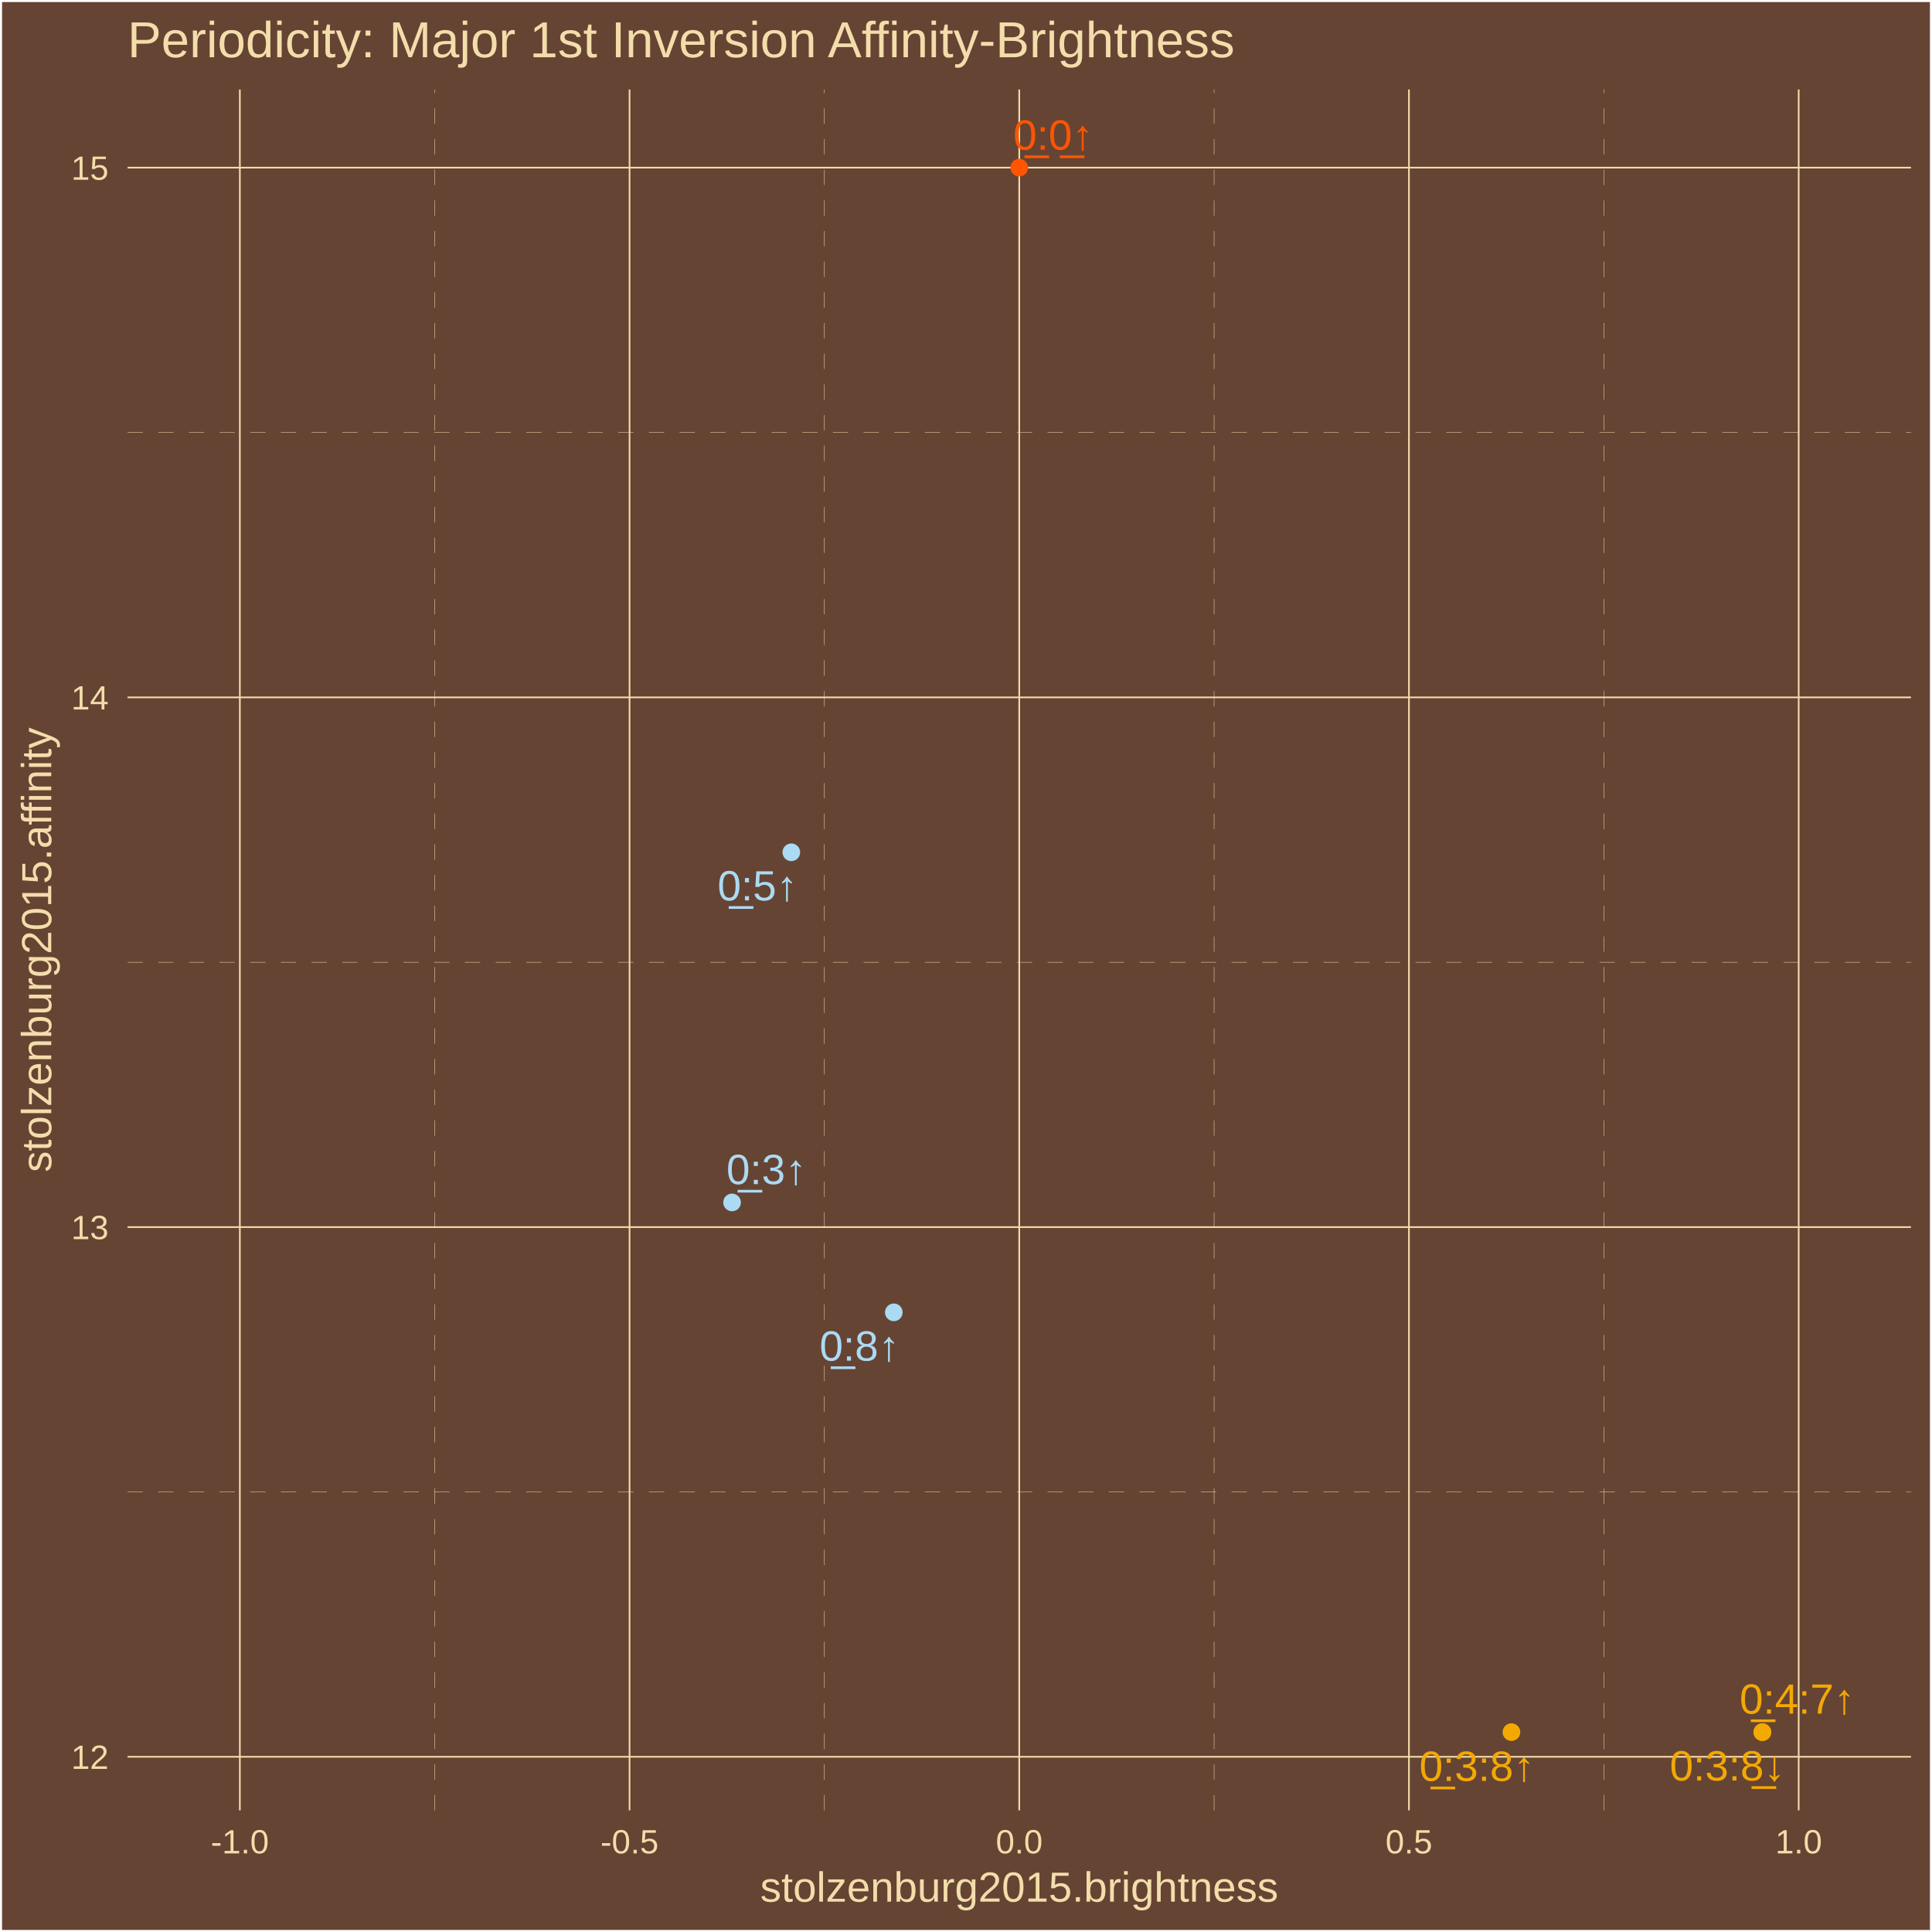
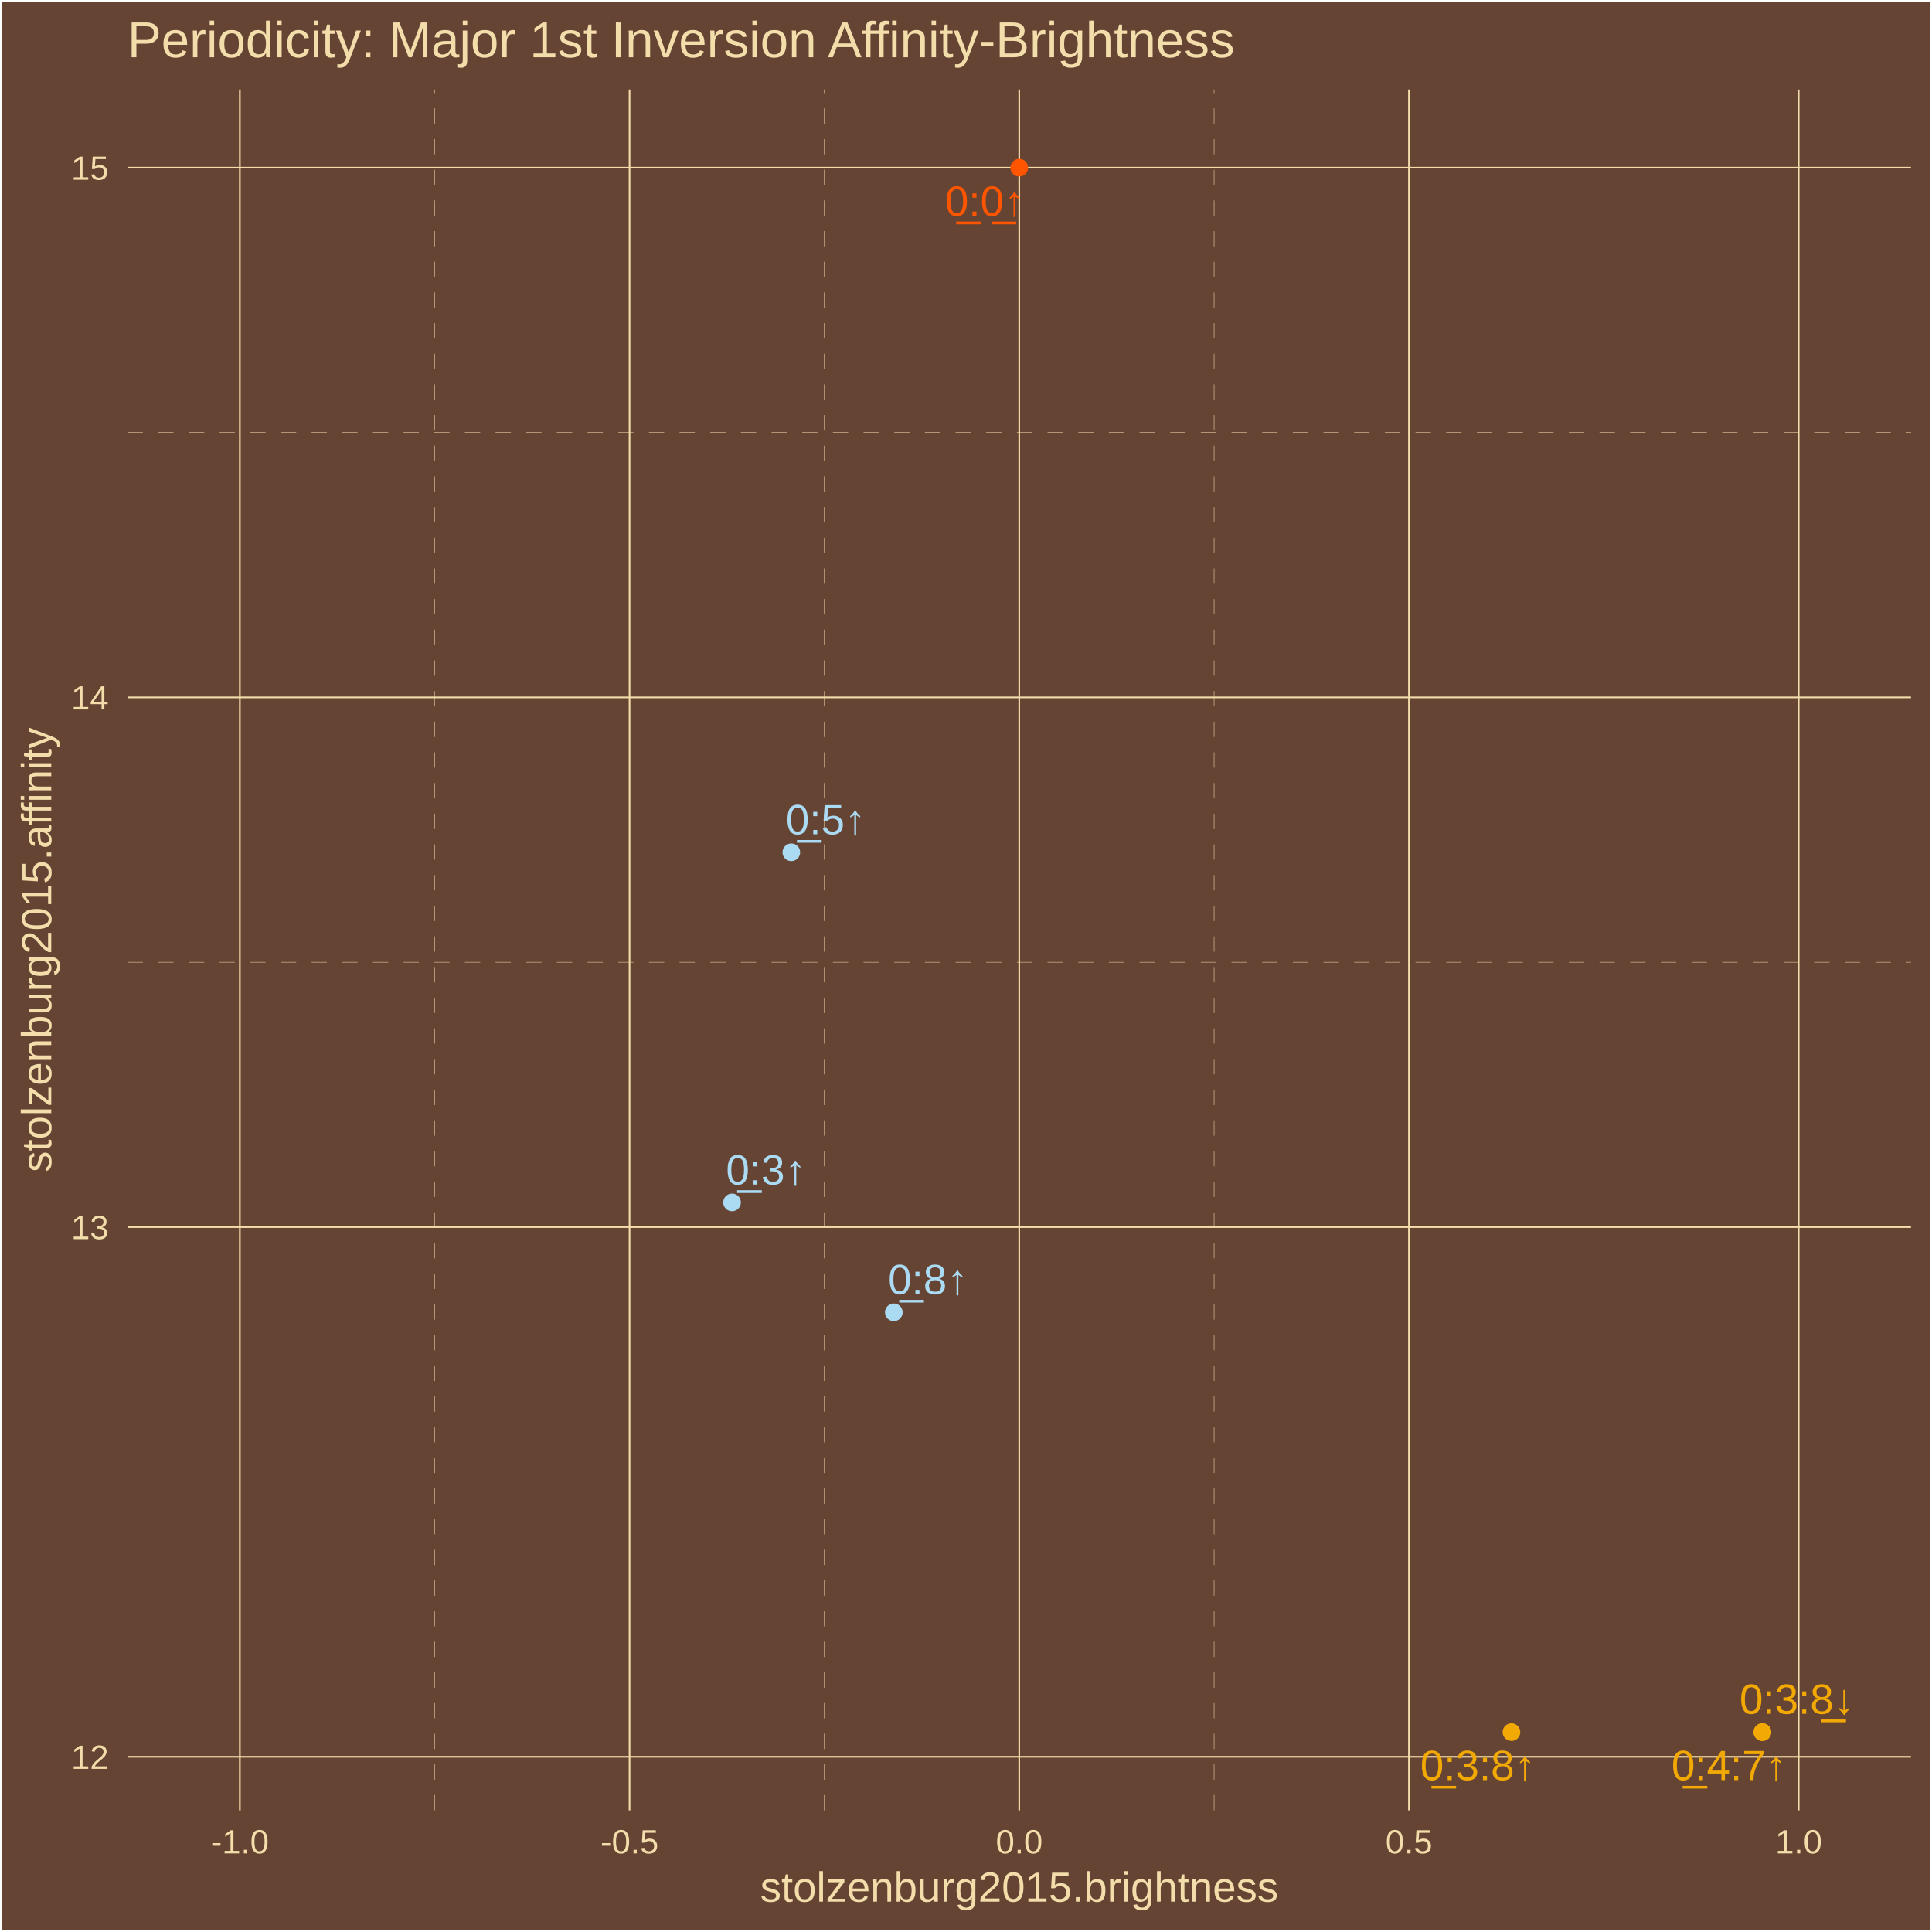
<svg xmlns="http://www.w3.org/2000/svg" class="svglite" width="504.00pt" height="504.00pt" viewBox="0 0 504.00 504.00">
  <defs>
    <style type="text/css">
    .svglite line, .svglite polyline, .svglite polygon, .svglite path, .svglite rect, .svglite circle {
      fill: none;
      stroke: #000000;
      stroke-linecap: round;
      stroke-linejoin: round;
      stroke-miterlimit: 10.00;
    }
    .svglite text {
      white-space: pre;
    }
  </style>
  </defs>
  <rect width="100%" height="100%" style="stroke: none; fill: #664433;" />
  <defs>
    <clipPath id="cpMC4wMHw1MDQuMDB8MC4wMHw1MDQuMDA=">
      <rect x="0.00" y="0.00" width="504.00" height="504.00" />
    </clipPath>
  </defs>
  <g clip-path="url(#cpMC4wMHw1MDQuMDB8MC4wMHw1MDQuMDA=)">
    <rect x="0.00" y="-0" width="504.00" height="504.00" style="stroke-width: 1.07; stroke: #FFFFFF; fill: #664433;" />
  </g>
  <defs>
    <clipPath id="cpMzMuMjd8NDk4LjUyfDIzLjM0fDQ3Mi4yNw==">
      <rect x="33.27" y="23.34" width="465.25" height="448.93" />
    </clipPath>
  </defs>
  <g clip-path="url(#cpMzMuMjd8NDk4LjUyfDIzLjM0fDQ3Mi4yNw==)">
    <rect x="33.27" y="23.34" width="465.25" height="448.93" style="stroke-width: 1.07; stroke: none; fill: #664433;" />
    <polyline points="33.27,389.20 498.52,389.20 " style="stroke-width: 0.11; stroke: #F3DDAB; stroke-dasharray: 4.00,4.00; stroke-linecap: butt;" />
    <polyline points="33.27,251.02 498.52,251.02 " style="stroke-width: 0.11; stroke: #F3DDAB; stroke-dasharray: 4.00,4.00; stroke-linecap: butt;" />
    <polyline points="33.27,112.83 498.52,112.83 " style="stroke-width: 0.11; stroke: #F3DDAB; stroke-dasharray: 4.00,4.00; stroke-linecap: butt;" />
    <polyline points="113.40,472.27 113.40,23.34 " style="stroke-width: 0.11; stroke: #F3DDAB; stroke-dasharray: 4.00,4.00; stroke-linecap: butt;" />
    <polyline points="215.06,472.27 215.06,23.34 " style="stroke-width: 0.11; stroke: #F3DDAB; stroke-dasharray: 4.00,4.00; stroke-linecap: butt;" />
    <polyline points="316.72,472.27 316.72,23.34 " style="stroke-width: 0.11; stroke: #F3DDAB; stroke-dasharray: 4.00,4.00; stroke-linecap: butt;" />
    <polyline points="418.38,472.27 418.38,23.34 " style="stroke-width: 0.11; stroke: #F3DDAB; stroke-dasharray: 4.00,4.00; stroke-linecap: butt;" />
    <polyline points="33.27,458.29 498.52,458.29 " style="stroke-width: 0.43; stroke: #F3DDAB; stroke-linecap: butt;" />
    <polyline points="33.27,320.11 498.52,320.11 " style="stroke-width: 0.43; stroke: #F3DDAB; stroke-linecap: butt;" />
    <polyline points="33.27,181.93 498.52,181.93 " style="stroke-width: 0.43; stroke: #F3DDAB; stroke-linecap: butt;" />
    <polyline points="33.27,43.74 498.52,43.74 " style="stroke-width: 0.43; stroke: #F3DDAB; stroke-linecap: butt;" />
    <polyline points="62.57,472.27 62.57,23.34 " style="stroke-width: 0.43; stroke: #F3DDAB; stroke-linecap: butt;" />
    <polyline points="164.23,472.27 164.23,23.34 " style="stroke-width: 0.43; stroke: #F3DDAB; stroke-linecap: butt;" />
    <polyline points="265.89,472.27 265.89,23.34 " style="stroke-width: 0.43; stroke: #F3DDAB; stroke-linecap: butt;" />
    <polyline points="367.55,472.27 367.55,23.34 " style="stroke-width: 0.43; stroke: #F3DDAB; stroke-linecap: butt;" />
    <polyline points="469.22,472.27 469.22,23.34 " style="stroke-width: 0.43; stroke: #F3DDAB; stroke-linecap: butt;" />
    <circle cx="459.75" cy="451.86" r="1.95" style="stroke-width: 0.71; stroke: #F3A904; fill: #F3A904;" />
    <circle cx="459.75" cy="451.86" r="1.95" style="stroke-width: 0.71; stroke: #F3A904; fill: #F3A904;" />
    <circle cx="394.29" cy="451.86" r="1.95" style="stroke-width: 0.71; stroke: #F3A904; fill: #F3A904;" />
    <circle cx="265.89" cy="43.74" r="1.95" style="stroke-width: 0.71; stroke: #FF5500; fill: #FF5500;" />
    <circle cx="190.97" cy="313.68" r="1.95" style="stroke-width: 0.71; stroke: #ABDAF3; fill: #ABDAF3;" />
    <circle cx="233.17" cy="342.35" r="1.95" style="stroke-width: 0.71; stroke: #ABDAF3; fill: #ABDAF3;" />
    <circle cx="206.43" cy="222.34" r="1.95" style="stroke-width: 0.71; stroke: #ABDAF3; fill: #ABDAF3;" />
-     <text x="468.84" y="447.05" text-anchor="middle" style="font-size: 11.04px;fill: #F3A904; font-family: &quot;Arial&quot;;" textLength="31.53px" lengthAdjust="spacingAndGlyphs">0̲:4:7↑</text>
-     <text x="450.62" y="464.48" text-anchor="middle" style="font-size: 11.04px;fill: #F3A904; font-family: &quot;Arial&quot;;" textLength="31.53px" lengthAdjust="spacingAndGlyphs">0:3:8̲↓</text>
-     <text x="385.29" y="464.58" text-anchor="middle" style="font-size: 11.04px;fill: #F3A904; font-family: &quot;Arial&quot;;" textLength="31.53px" lengthAdjust="spacingAndGlyphs">0̲:3:8↑</text>
-     <text x="274.76" y="39.05" text-anchor="middle" style="font-size: 11.04px;fill: #FF5500; font-family: &quot;Arial&quot;;" textLength="22.33px" lengthAdjust="spacingAndGlyphs">0̲:0̲↑</text>
-     <text x="199.93" y="308.90" text-anchor="middle" style="font-size: 11.04px;fill: #ABDAF3; font-family: &quot;Arial&quot;;" textLength="22.33px" lengthAdjust="spacingAndGlyphs">0̲:3↑</text>
-     <text x="224.22" y="354.95" text-anchor="middle" style="font-size: 11.04px;fill: #ABDAF3; font-family: &quot;Arial&quot;;" textLength="22.33px" lengthAdjust="spacingAndGlyphs">0̲:8↑</text>
-     <text x="197.61" y="234.89" text-anchor="middle" style="font-size: 11.04px;fill: #ABDAF3; font-family: &quot;Arial&quot;;" textLength="22.33px" lengthAdjust="spacingAndGlyphs">0̲:5↑</text>
+     <text x="451.07" y="464.38" text-anchor="middle" style="font-size: 11.04px;fill: #F3A904; font-family: &quot;Arial&quot;;" textLength="31.53px" lengthAdjust="spacingAndGlyphs">0̲:4:7↑</text>
+     <text x="468.82" y="447.08" text-anchor="middle" style="font-size: 11.04px;fill: #F3A904; font-family: &quot;Arial&quot;;" textLength="31.53px" lengthAdjust="spacingAndGlyphs">0:3:8̲↓</text>
+     <text x="385.53" y="464.38" text-anchor="middle" style="font-size: 11.04px;fill: #F3A904; font-family: &quot;Arial&quot;;" textLength="31.53px" lengthAdjust="spacingAndGlyphs">0̲:3:8↑</text>
+     <text x="256.96" y="56.30" text-anchor="middle" style="font-size: 11.04px;fill: #FF5500; font-family: &quot;Arial&quot;;" textLength="22.33px" lengthAdjust="spacingAndGlyphs">0̲:0̲↑</text>
+     <text x="199.81" y="309.01" text-anchor="middle" style="font-size: 11.04px;fill: #ABDAF3; font-family: &quot;Arial&quot;;" textLength="22.33px" lengthAdjust="spacingAndGlyphs">0̲:3↑</text>
+     <text x="242.09" y="337.60" text-anchor="middle" style="font-size: 11.04px;fill: #ABDAF3; font-family: &quot;Arial&quot;;" textLength="22.33px" lengthAdjust="spacingAndGlyphs">0̲:8↑</text>
+     <text x="215.42" y="217.63" text-anchor="middle" style="font-size: 11.04px;fill: #ABDAF3; font-family: &quot;Arial&quot;;" textLength="22.33px" lengthAdjust="spacingAndGlyphs">0̲:5↑</text>
  </g>
  <g clip-path="url(#cpMC4wMHw1MDQuMDB8MC4wMHw1MDQuMDA=)">
    <text x="28.34" y="461.45" text-anchor="end" style="font-size: 8.80px;fill: #F3DDAB; font-family: &quot;Arial&quot;;" textLength="9.79px" lengthAdjust="spacingAndGlyphs">12</text>
    <text x="28.34" y="323.26" text-anchor="end" style="font-size: 8.80px;fill: #F3DDAB; font-family: &quot;Arial&quot;;" textLength="9.79px" lengthAdjust="spacingAndGlyphs">13</text>
    <text x="28.34" y="185.08" text-anchor="end" style="font-size: 8.80px;fill: #F3DDAB; font-family: &quot;Arial&quot;;" textLength="9.79px" lengthAdjust="spacingAndGlyphs">14</text>
    <text x="28.34" y="46.90" text-anchor="end" style="font-size: 8.80px;fill: #F3DDAB; font-family: &quot;Arial&quot;;" textLength="9.79px" lengthAdjust="spacingAndGlyphs">15</text>
    <text x="62.57" y="483.50" text-anchor="middle" style="font-size: 8.80px;fill: #F3DDAB; font-family: &quot;Arial&quot;;" textLength="15.16px" lengthAdjust="spacingAndGlyphs">-1.0</text>
    <text x="164.23" y="483.50" text-anchor="middle" style="font-size: 8.80px;fill: #F3DDAB; font-family: &quot;Arial&quot;;" textLength="15.16px" lengthAdjust="spacingAndGlyphs">-0.5</text>
    <text x="265.89" y="483.50" text-anchor="middle" style="font-size: 8.80px;fill: #F3DDAB; font-family: &quot;Arial&quot;;" textLength="12.23px" lengthAdjust="spacingAndGlyphs">0.0</text>
    <text x="367.55" y="483.50" text-anchor="middle" style="font-size: 8.80px;fill: #F3DDAB; font-family: &quot;Arial&quot;;" textLength="12.23px" lengthAdjust="spacingAndGlyphs">0.5</text>
    <text x="469.22" y="483.50" text-anchor="middle" style="font-size: 8.80px;fill: #F3DDAB; font-family: &quot;Arial&quot;;" textLength="12.23px" lengthAdjust="spacingAndGlyphs">1.0</text>
    <text x="265.89" y="496.09" text-anchor="middle" style="font-size: 11.00px;fill: #F3DDAB; font-family: &quot;Arial&quot;;" textLength="135.17px" lengthAdjust="spacingAndGlyphs">stolzenburg2015.brightness</text>
    <text transform="translate(13.37,247.80) rotate(-90)" text-anchor="middle" style="font-size: 11.00px;fill: #F3DDAB; font-family: &quot;Arial&quot;;" textLength="116.19px" lengthAdjust="spacingAndGlyphs">stolzenburg2015.affinity</text>
    <text x="33.27" y="14.94" style="font-size: 13.20px;fill: #F3DDAB; font-family: &quot;Arial&quot;;" textLength="289.58px" lengthAdjust="spacingAndGlyphs">Periodicity: Major 1st Inversion Affinity-Brightness</text>
  </g>
</svg>
